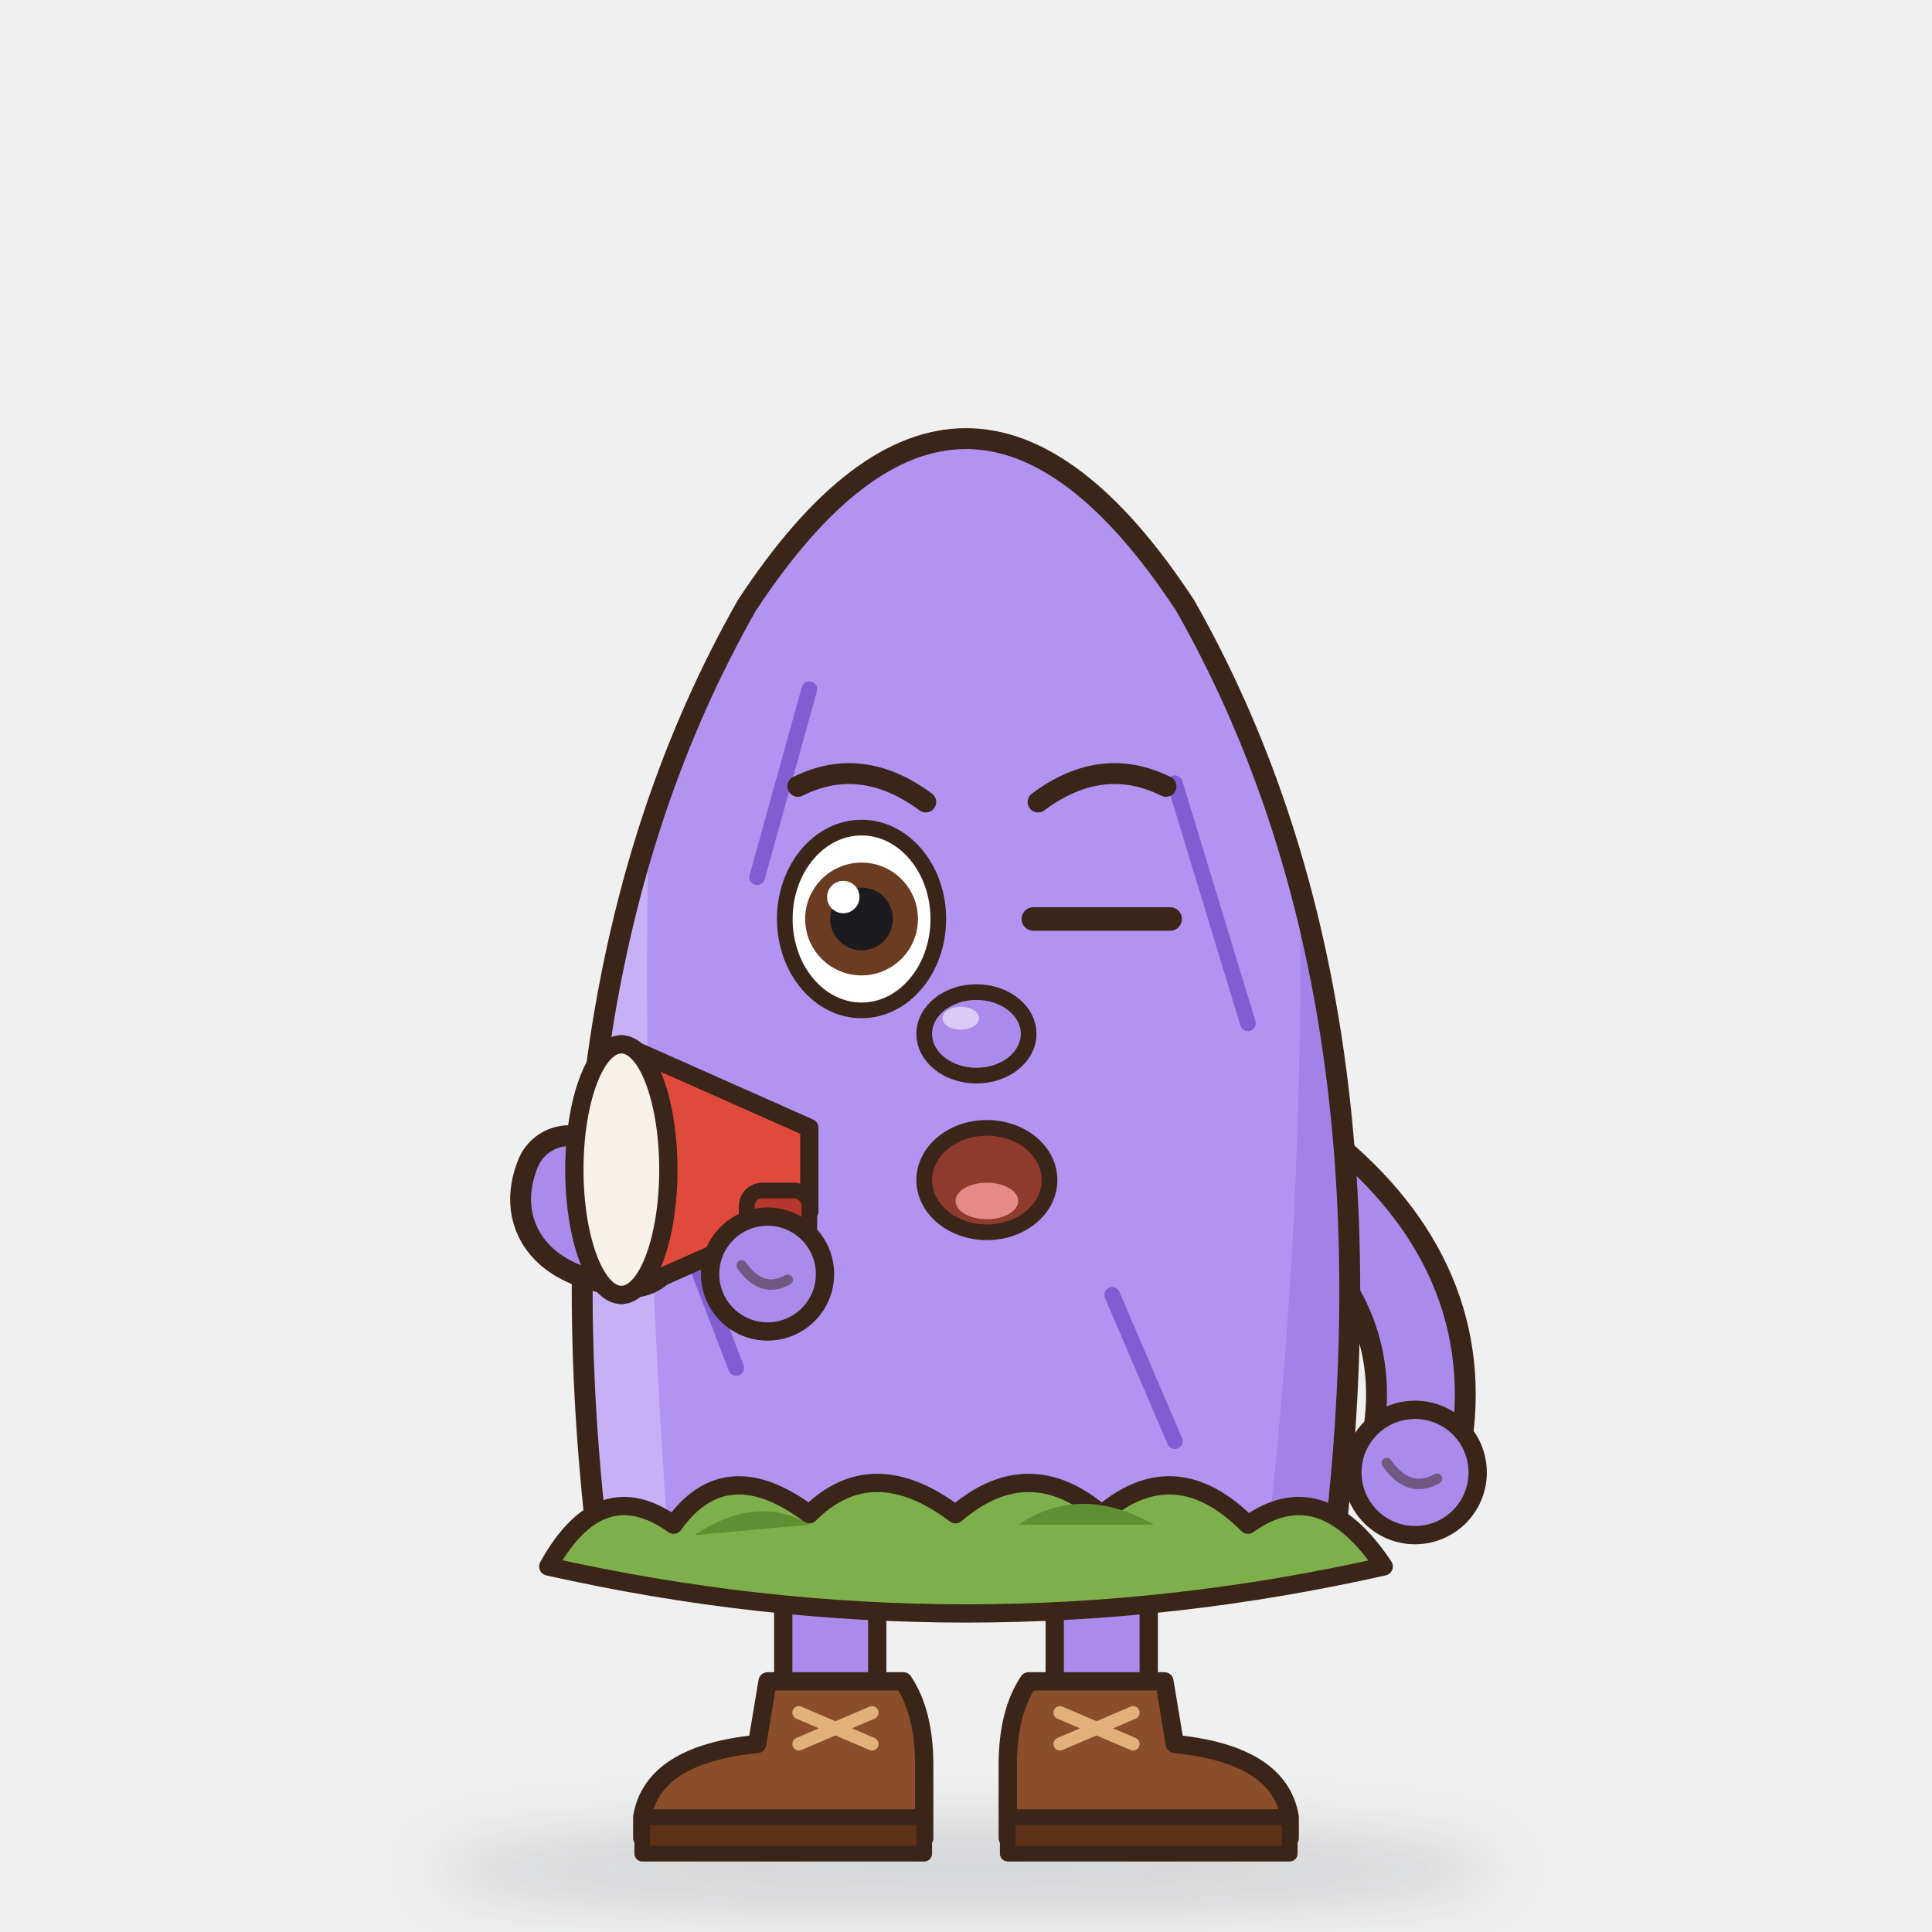
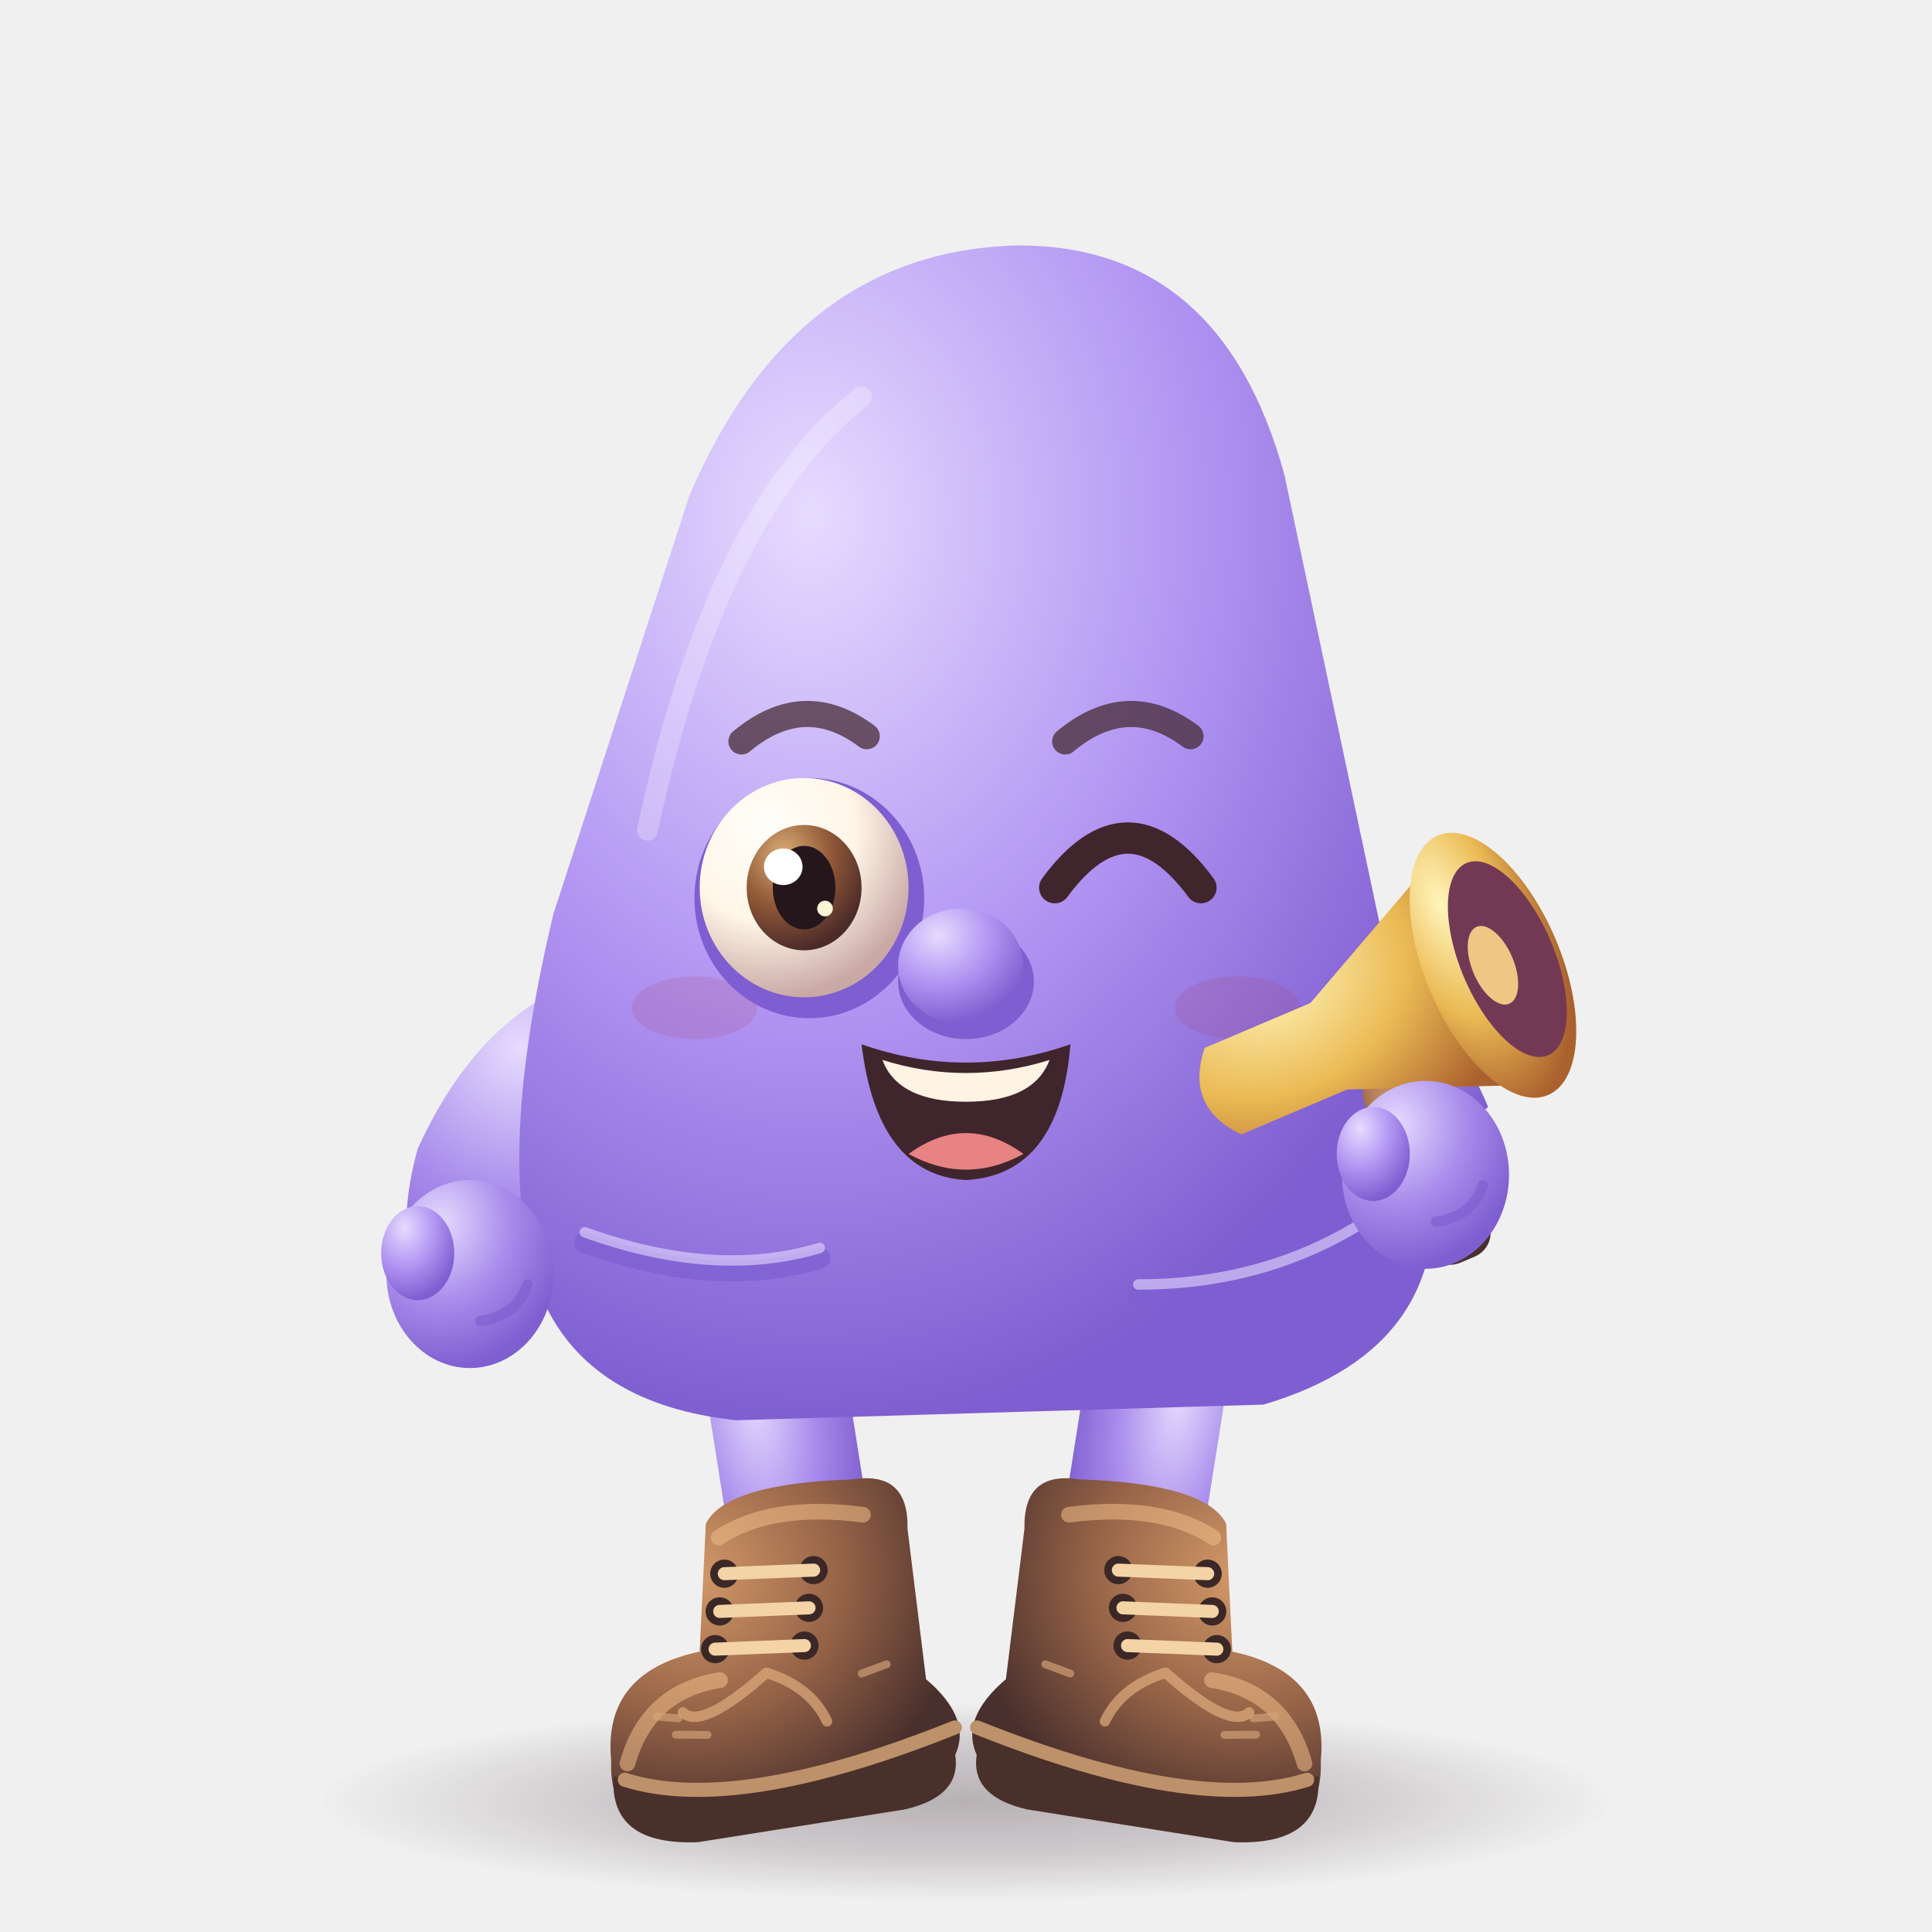
<svg xmlns="http://www.w3.org/2000/svg" viewBox="0 0 64 64" width="160" height="160" role="img" aria-label="Rio, Marketing, checking">
  <defs>
-     <filter id="sm-rio-s" x="-50%" y="-50%" width="200%" height="200%">
-       <feGaussianBlur stdDeviation="6" />
-     </filter>
+     <radialGradient id="sm-rio-clay" cx="32%" cy="23%" r="78%">
+       <stop offset="0" stop-color="#E6DBFF" />
+       <stop offset="0.54" stop-color="#B194F2" />
+       <stop offset="1" stop-color="#7E5ED0" />
+     </radialGradient>
+     <radialGradient id="sm-rio-arm" cx="32%" cy="23%" r="78%">
+       <stop offset="0" stop-color="#E6DBFF" />
+       <stop offset="0.54" stop-color="#A88BEB" />
+       <stop offset="1" stop-color="#7E5ED0" />
+     </radialGradient>
+     <radialGradient id="sm-rio-recess" cx="32%" cy="23%" r="78%">
+       <stop offset="0" stop-color="#7E5ED0" />
+       <stop offset="0.54" stop-color="#7E5ED0" />
+       <stop offset="1" stop-color="#594454" />
+     </radialGradient>
+     <radialGradient id="sm-rio-boot" cx="32%" cy="23%" r="78%">
+       <stop offset="0" stop-color="#d39a69" />
+       <stop offset="0.54" stop-color="#966347" />
+       <stop offset="1" stop-color="#4a302d" />
+     </radialGradient>
+     <radialGradient id="sm-rio-wood" cx="32%" cy="23%" r="78%">
+       <stop offset="0" stop-color="#ffe0a6" />
+       <stop offset="0.54" stop-color="#bb8051" />
+       <stop offset="1" stop-color="#774231" />
+     </radialGradient>
+     <radialGradient id="sm-rio-gold" cx="32%" cy="23%" r="78%">
+       <stop offset="0" stop-color="#fff5bb" />
+       <stop offset="0.54" stop-color="#ebba54" />
+       <stop offset="1" stop-color="#aa612e" />
+     </radialGradient>
+     <radialGradient id="sm-rio-red" cx="32%" cy="23%" r="78%">
+       <stop offset="0" stop-color="#ffb3a4" />
+       <stop offset="0.54" stop-color="#e47065" />
+       <stop offset="1" stop-color="#a53247" />
+     </radialGradient>
+     <radialGradient id="sm-rio-white" cx="32%" cy="23%" r="78%">
+       <stop offset="0" stop-color="#fffef9" />
+       <stop offset="0.54" stop-color="#fff6e8" />
+       <stop offset="1" stop-color="#c9a8a5" />
+     </radialGradient>
+     <radialGradient id="sm-rio-iris" cx="32%" cy="23%" r="78%">
+       <stop offset="0" stop-color="#d9ab73" />
+       <stop offset="0.54" stop-color="#905837" />
+       <stop offset="1" stop-color="#4b2b29" />
+     </radialGradient>
+     <radialGradient id="sm-rio-floor">
+       <stop stop-color="#38252e" stop-opacity=".31" />
+       <stop offset=".55" stop-color="#483442" stop-opacity=".2" />
+       <stop offset="1" stop-color="#483442" stop-opacity="0" />
+     </radialGradient>
  </defs>
  <g transform="scale(0.17297) translate(35 0)">
-     <ellipse cx="150" cy="358" rx="104" ry="9" fill="#1B2430" opacity=".14" filter="url(#sm-rio-s)" />
-     <rect x="115" y="300" width="18" height="30" rx="6" fill="#A88BEB" stroke="#3B2418" stroke-width="3.5" />
-     <rect x="167" y="300" width="18" height="30" rx="6" fill="#A88BEB" stroke="#3B2418" stroke-width="3.5" />
-     <path d="M138 322 L112 322 L110 334 Q90 336 88 348 L88 352 L142 352 L142 338 Q142 328 138 322 Z" fill="#8A4E2B" stroke="#3B2418" stroke-width="3.5" stroke-linejoin="round" />
-     <path d="M142 348 L88 348 L88 355 L142 355 Z" fill="#5E3219" stroke="#3B2418" stroke-width="3" stroke-linejoin="round" />
-     <path d="M132 328 L118 334 M118 328 L132 334" fill="none" stroke="#E2B07A" stroke-width="2.5" stroke-linecap="round" stroke-linejoin="round" />
-     <path d="M162 322 L188 322 L190 334 Q210 336 212 348 L212 352 L158 352 L158 338 Q158 328 162 322 Z" fill="#8A4E2B" stroke="#3B2418" stroke-width="3.5" stroke-linejoin="round" />
-     <path d="M158 348 L212 348 L212 355 L158 355 Z" fill="#5E3219" stroke="#3B2418" stroke-width="3" stroke-linejoin="round" />
-     <path d="M168 328 L182 334 M182 328 L168 334" fill="none" stroke="#E2B07A" stroke-width="2.5" stroke-linecap="round" stroke-linejoin="round" />
-     <path d="M216 226 Q242 248 236 278" fill="none" stroke="#3B2418" stroke-width="21" stroke-linecap="round" stroke-linejoin="round" />
-     <path d="M216 226 Q242 248 236 278" fill="none" stroke="#A88BEB" stroke-width="13" stroke-linecap="round" stroke-linejoin="round" />
-     <circle cx="236" cy="282" r="12" fill="#A88BEB" stroke="#3B2418" stroke-width="3.5" />
-     <path d="M230.6 280.2 Q234.8 286.2 240.2 283.2" fill="none" stroke="#3B2418" stroke-width="2" stroke-linecap="round" opacity=".5" />
-     <clipPath id="sm-rio-c">
-       <path d="M80 300 Q66 190 108 116 Q150 52 192 116 Q234 190 220 300 Q150 314 80 300 Z" />
-     </clipPath>
-     <path d="M80 300 Q66 190 108 116 Q150 52 192 116 Q234 190 220 300 Q150 314 80 300 Z" fill="#B194F2" />
-     <g clip-path="url(#sm-rio-c)">
-       <path d="M200 0 L340 0 L340 370 L196 370 Q230 200 200 0 Z" fill="#7E5ED0" opacity="0.32" />
-       <path d="M0 0 L104 0 Q76 160 100 370 L0 370 Z" fill="#E6DBFF" opacity="0.4" />
-       <path d="M120 132 L110 168 M190 150 L204 196 M96 236 L106 262 M178 248 L190 276" fill="none" stroke="#7E5ED0" stroke-width="3" stroke-linecap="round" stroke-linejoin="round" />
+     <ellipse cx="150" cy="345" rx="123" ry="19" fill="url(#sm-rio-floor)" />
+     <g transform="translate(119 302) rotate(-9) scale(1 1)">
+       <rect x="-13" y="-53" width="27" height="71" rx="13" fill="url(#sm-rio-arm)" />
+       <path d="M-17-13Q-12-20 12-17Q23-17 21-6L20 23Q32 37 14 45H-27Q-45 44-42 29Q-41 12-22 11Z" fill="url(#sm-rio-boot)" />
+       <path d="M-42 32Q-24 42 22 32Q27 46 12 47H-28Q-45 45-42 32Z" fill="#49302b" />
+       <path d="M-40 33Q-20 43 24 33" fill="none" stroke="#bd9169" stroke-width="2.7" stroke-linecap="round" stroke-linejoin="round" />
+       <path d="M-39 30Q-33 17-19 17M-15-10Q-4-15 13-10" fill="none" stroke="#f1bd89" stroke-width="3" opacity="0.55" stroke-linecap="round" stroke-linejoin="round" />
+       <ellipse cx="-15" cy="-3" rx="2.7" ry="2.7" fill="#3b2826" />
+       <ellipse cx="2" cy="-1" rx="2.7" ry="2.7" fill="#3b2826" />
+       <path d="M-15 -3l17 2" fill="none" stroke="#f4d3a6" stroke-width="2.5" stroke-linecap="round" stroke-linejoin="round" />
+       <ellipse cx="-17" cy="4" rx="2.7" ry="2.7" fill="#3b2826" />
+       <ellipse cx="0" cy="6" rx="2.7" ry="2.7" fill="#3b2826" />
+       <path d="M-17 4l17 2" fill="none" stroke="#f4d3a6" stroke-width="2.5" stroke-linecap="round" stroke-linejoin="round" />
+       <ellipse cx="-19" cy="11" rx="2.7" ry="2.7" fill="#3b2826" />
+       <ellipse cx="-2" cy="13" rx="2.7" ry="2.7" fill="#3b2826" />
+       <path d="M-19 11l17 2" fill="none" stroke="#f4d3a6" stroke-width="2.5" stroke-linecap="round" stroke-linejoin="round" />
+       <path d="M-10 17q-14 9-17 5M-10 17q8 4 10 11" fill="none" stroke="#dfad7d" stroke-width="2" opacity="0.7" stroke-linecap="round" stroke-linejoin="round" />
+       <path d="M-29 26l6 1m-9-5l4 1m36-3l5-1" fill="none" stroke="#d5a47a" stroke-width="1.5" opacity="0.65" stroke-linecap="round" stroke-linejoin="round" />
    </g>
-     <path d="M80 300 Q66 190 108 116 Q150 52 192 116 Q234 190 220 300 Q150 314 80 300 Z" fill="none" stroke="#3B2418" stroke-width="4" stroke-linecap="round" stroke-linejoin="round" />
-     <path d="M70 300 Q80 282 94 292 Q104 278 120 290 Q132 278 148 290 Q162 278 176 290 Q190 278 204 292 Q218 282 230 300 Q150 318 70 300 Z" fill="#7DB04B" stroke="#3B2418" stroke-width="3.5" stroke-linejoin="round" stroke-linecap="round" />
-     <path d="M98 294 Q110 286 120 292 M160 292 Q172 284 186 292" fill="#5E8F33" />
-     <ellipse cx="152" cy="198" rx="10" ry="8" fill="#A88BEB" stroke="#3B2418" stroke-width="3" />
-     <ellipse cx="149" cy="195" rx="3.5" ry="2.2" fill="#fff" opacity=".55" />
-     <g>
-       <ellipse cx="130" cy="176" rx="14.7" ry="17.5" fill="#fff" stroke="#3B2418" stroke-width="3" />
-       <circle cx="130" cy="176" r="10.8" fill="#6B3B22" />
-       <circle cx="130" cy="176" r="6" fill="#1B1B1F" />
-       <circle cx="126.5" cy="171.8" r="3.1" fill="#fff" />
-       <path d="M162.9 176 L189.1 176" stroke="#3B2418" stroke-width="4.5" stroke-linecap="round" />
+     <g transform="translate(181 302) rotate(9) scale(-1 1)">
+       <rect x="-13" y="-53" width="27" height="71" rx="13" fill="url(#sm-rio-arm)" />
+       <path d="M-17-13Q-12-20 12-17Q23-17 21-6L20 23Q32 37 14 45H-27Q-45 44-42 29Q-41 12-22 11Z" fill="url(#sm-rio-boot)" />
+       <path d="M-42 32Q-24 42 22 32Q27 46 12 47H-28Q-45 45-42 32Z" fill="#49302b" />
+       <path d="M-40 33Q-20 43 24 33" fill="none" stroke="#bd9169" stroke-width="2.7" stroke-linecap="round" stroke-linejoin="round" />
+       <path d="M-39 30Q-33 17-19 17M-15-10Q-4-15 13-10" fill="none" stroke="#f1bd89" stroke-width="3" opacity="0.55" stroke-linecap="round" stroke-linejoin="round" />
+       <ellipse cx="-15" cy="-3" rx="2.7" ry="2.7" fill="#3b2826" />
+       <ellipse cx="2" cy="-1" rx="2.7" ry="2.7" fill="#3b2826" />
+       <path d="M-15 -3l17 2" fill="none" stroke="#f4d3a6" stroke-width="2.5" stroke-linecap="round" stroke-linejoin="round" />
+       <ellipse cx="-17" cy="4" rx="2.7" ry="2.7" fill="#3b2826" />
+       <ellipse cx="0" cy="6" rx="2.7" ry="2.7" fill="#3b2826" />
+       <path d="M-17 4l17 2" fill="none" stroke="#f4d3a6" stroke-width="2.5" stroke-linecap="round" stroke-linejoin="round" />
+       <ellipse cx="-19" cy="11" rx="2.7" ry="2.7" fill="#3b2826" />
+       <ellipse cx="-2" cy="13" rx="2.7" ry="2.7" fill="#3b2826" />
+       <path d="M-19 11l17 2" fill="none" stroke="#f4d3a6" stroke-width="2.5" stroke-linecap="round" stroke-linejoin="round" />
+       <path d="M-10 17q-14 9-17 5M-10 17q8 4 10 11" fill="none" stroke="#dfad7d" stroke-width="2" opacity="0.7" stroke-linecap="round" stroke-linejoin="round" />
+       <path d="M-29 26l6 1m-9-5l4 1m36-3l5-1" fill="none" stroke="#d5a47a" stroke-width="1.5" opacity="0.65" stroke-linecap="round" stroke-linejoin="round" />
    </g>
-     <path d="M117.8 150.6 Q130 144.5 142.3 153.6 M188.3 150.6 Q176 144.5 163.8 153.6" fill="none" stroke="#3B2418" stroke-width="4" stroke-linecap="round" />
-     <ellipse cx="154" cy="226" rx="12" ry="10" fill="#8E3B2E" stroke="#3B2418" stroke-width="3" />
-     <ellipse cx="154" cy="230" rx="6" ry="3.5" fill="#E58A86" />
-     <path d="M86 238 Q70 236 74 226" fill="none" stroke="#3B2418" stroke-width="21" stroke-linecap="round" stroke-linejoin="round" />
-     <path d="M86 238 Q70 236 74 226" fill="none" stroke="#A88BEB" stroke-width="13" stroke-linecap="round" stroke-linejoin="round" />
-     <path d="M120 216 L84 200 L84 248 L120 232 Z" fill="#E04A3C" stroke="#3B2418" stroke-width="3.5" stroke-linejoin="round" />
-     <ellipse cx="84" cy="224" rx="9" ry="24" fill="#F7F1EA" stroke="#3B2418" stroke-width="3.5" />
-     <rect x="108" y="228" width="12" height="18" rx="3" fill="#B8372C" stroke="#3B2418" stroke-width="3" />
-     <circle cx="112" cy="244" r="11" fill="#A88BEB" stroke="#3B2418" stroke-width="3.5" />
-     <path d="M107.05 242.35 Q110.9 247.85 115.85 245.1" fill="none" stroke="#3B2418" stroke-width="2" stroke-linecap="round" opacity=".5" />
+     <path d="M111 187Q65 176 45 220Q37 249 59 254Q76 247 76 225L110 211Z" fill="url(#sm-rio-arm)" />
+     <path d="M207 183Q238 183 250 212L232 227Q219 209 204 222Z" fill="url(#sm-rio-arm)" />
+     <path d="M69 249Q59 225 71 175L97 95Q117 48 160 47Q199 47 211 91L239 223Q244 258 207 269L106 272Q78 269 69 249Z" fill="url(#sm-rio-clay)" />
+     <path d="M89 159Q102 98 130 76" fill="none" stroke="white" stroke-width="4" opacity="0.26" stroke-linecap="round" stroke-linejoin="round" />
+     <path d="M77 238Q102 247 122 241M183 248Q211 248 232 232" fill="none" stroke="#7E5ED0" stroke-width="4" opacity="0.73" stroke-linecap="round" stroke-linejoin="round" />
+     <g transform="translate(0 -2)">
+       <path d="M77 238Q102 247 122 241M183 248Q211 248 232 232" fill="none" stroke="#E6DBFF" stroke-width="2" opacity="0.6" stroke-linecap="round" stroke-linejoin="round" />
+     </g>
+     <ellipse cx="55" cy="244" rx="16" ry="18" fill="url(#sm-rio-arm)" />
+     <ellipse cx="45" cy="240" rx="7" ry="9" fill="url(#sm-rio-clay)" />
+     <path d="M57 253q7 -1 9 -7" fill="none" stroke="#7E5ED0" stroke-width="2" opacity="0.65" stroke-linecap="round" stroke-linejoin="round" />
+     <g transform="translate(150 170)">
+       <ellipse cx="-52" cy="23" rx="12" ry="6" fill="#a63655" opacity=".15" />
+       <ellipse cx="52" cy="23" rx="12" ry="6" fill="#a63655" opacity=".15" />
+       <g>
+         <g transform="translate(-31 0)">
+           <path d="M-12 -28Q0 -38 12 -29" fill="none" stroke="#41252C" stroke-width="5" opacity="0.72" stroke-linecap="round" stroke-linejoin="round" />
+           <ellipse cx="1" cy="2" rx="22" ry="23" fill="#7E5ED0" />
+           <ellipse cx="0" cy="0" rx="20" ry="21" fill="url(#sm-rio-white)" />
+           <ellipse cx="0" cy="0" rx="11" ry="12" fill="url(#sm-rio-iris)" />
+           <ellipse cx="0" cy="0" rx="6" ry="8" fill="#25161c" />
+           <ellipse cx="-4" cy="-4" rx="3.7" ry="3.5" fill="white" />
+           <ellipse cx="4" cy="4" rx="1.5" ry="1.5" fill="#fff4d5" />
+         </g>
+         <g transform="translate(31 0)">
+           <path d="M-12 -28Q0 -38 12 -29" fill="none" stroke="#41252C" stroke-width="5" opacity="0.72" stroke-linecap="round" stroke-linejoin="round" />
+           <path d="M-14 0Q0 -19 14 0" fill="none" stroke="#41252C" stroke-width="6" stroke-linecap="round" stroke-linejoin="round" />
+         </g>
+       </g>
+       <ellipse cx="0" cy="18" rx="13" ry="11" fill="#7E5ED0" />
+       <ellipse cx="-1" cy="15" rx="12" ry="11" fill="url(#sm-rio-clay)" />
+       <path d="M-20 30Q0 37 20 30Q18 55 0 56Q-17 55-20 30Z" fill="#41252C" />
+       <path d="M-16 33Q0 38 16 33Q13 41 0 41Q-13 41-16 33Z" fill="#fff4e4" />
+       <path d="M-11 51Q0 43 11 51Q0 57-11 51Z" fill="#e78383" />
+     </g>
+     <g transform="rotate(-23 230 197)">
+       <rect x="221" y="204" width="13" height="40" rx="5" fill="url(#sm-rio-boot)" />
+       <path d="M197 187L219 187L257 168V220L219 205H197Q189 196 197 187Z" fill="url(#sm-rio-gold)" />
+       <ellipse cx="254" cy="194" rx="13" ry="27" fill="url(#sm-rio-gold)" />
+       <ellipse cx="257" cy="194" rx="9" ry="20" fill="#733954" />
+       <ellipse cx="254" cy="194" rx="4" ry="8" fill="#f1c685" />
+     </g>
+     <ellipse cx="238" cy="225" rx="16" ry="18" fill="url(#sm-rio-arm)" />
+     <ellipse cx="228" cy="221" rx="7" ry="9" fill="url(#sm-rio-clay)" />
+     <path d="M240 234q7 -1 9 -7" fill="none" stroke="#7E5ED0" stroke-width="2" opacity="0.65" stroke-linecap="round" stroke-linejoin="round" />
  </g>
</svg>
